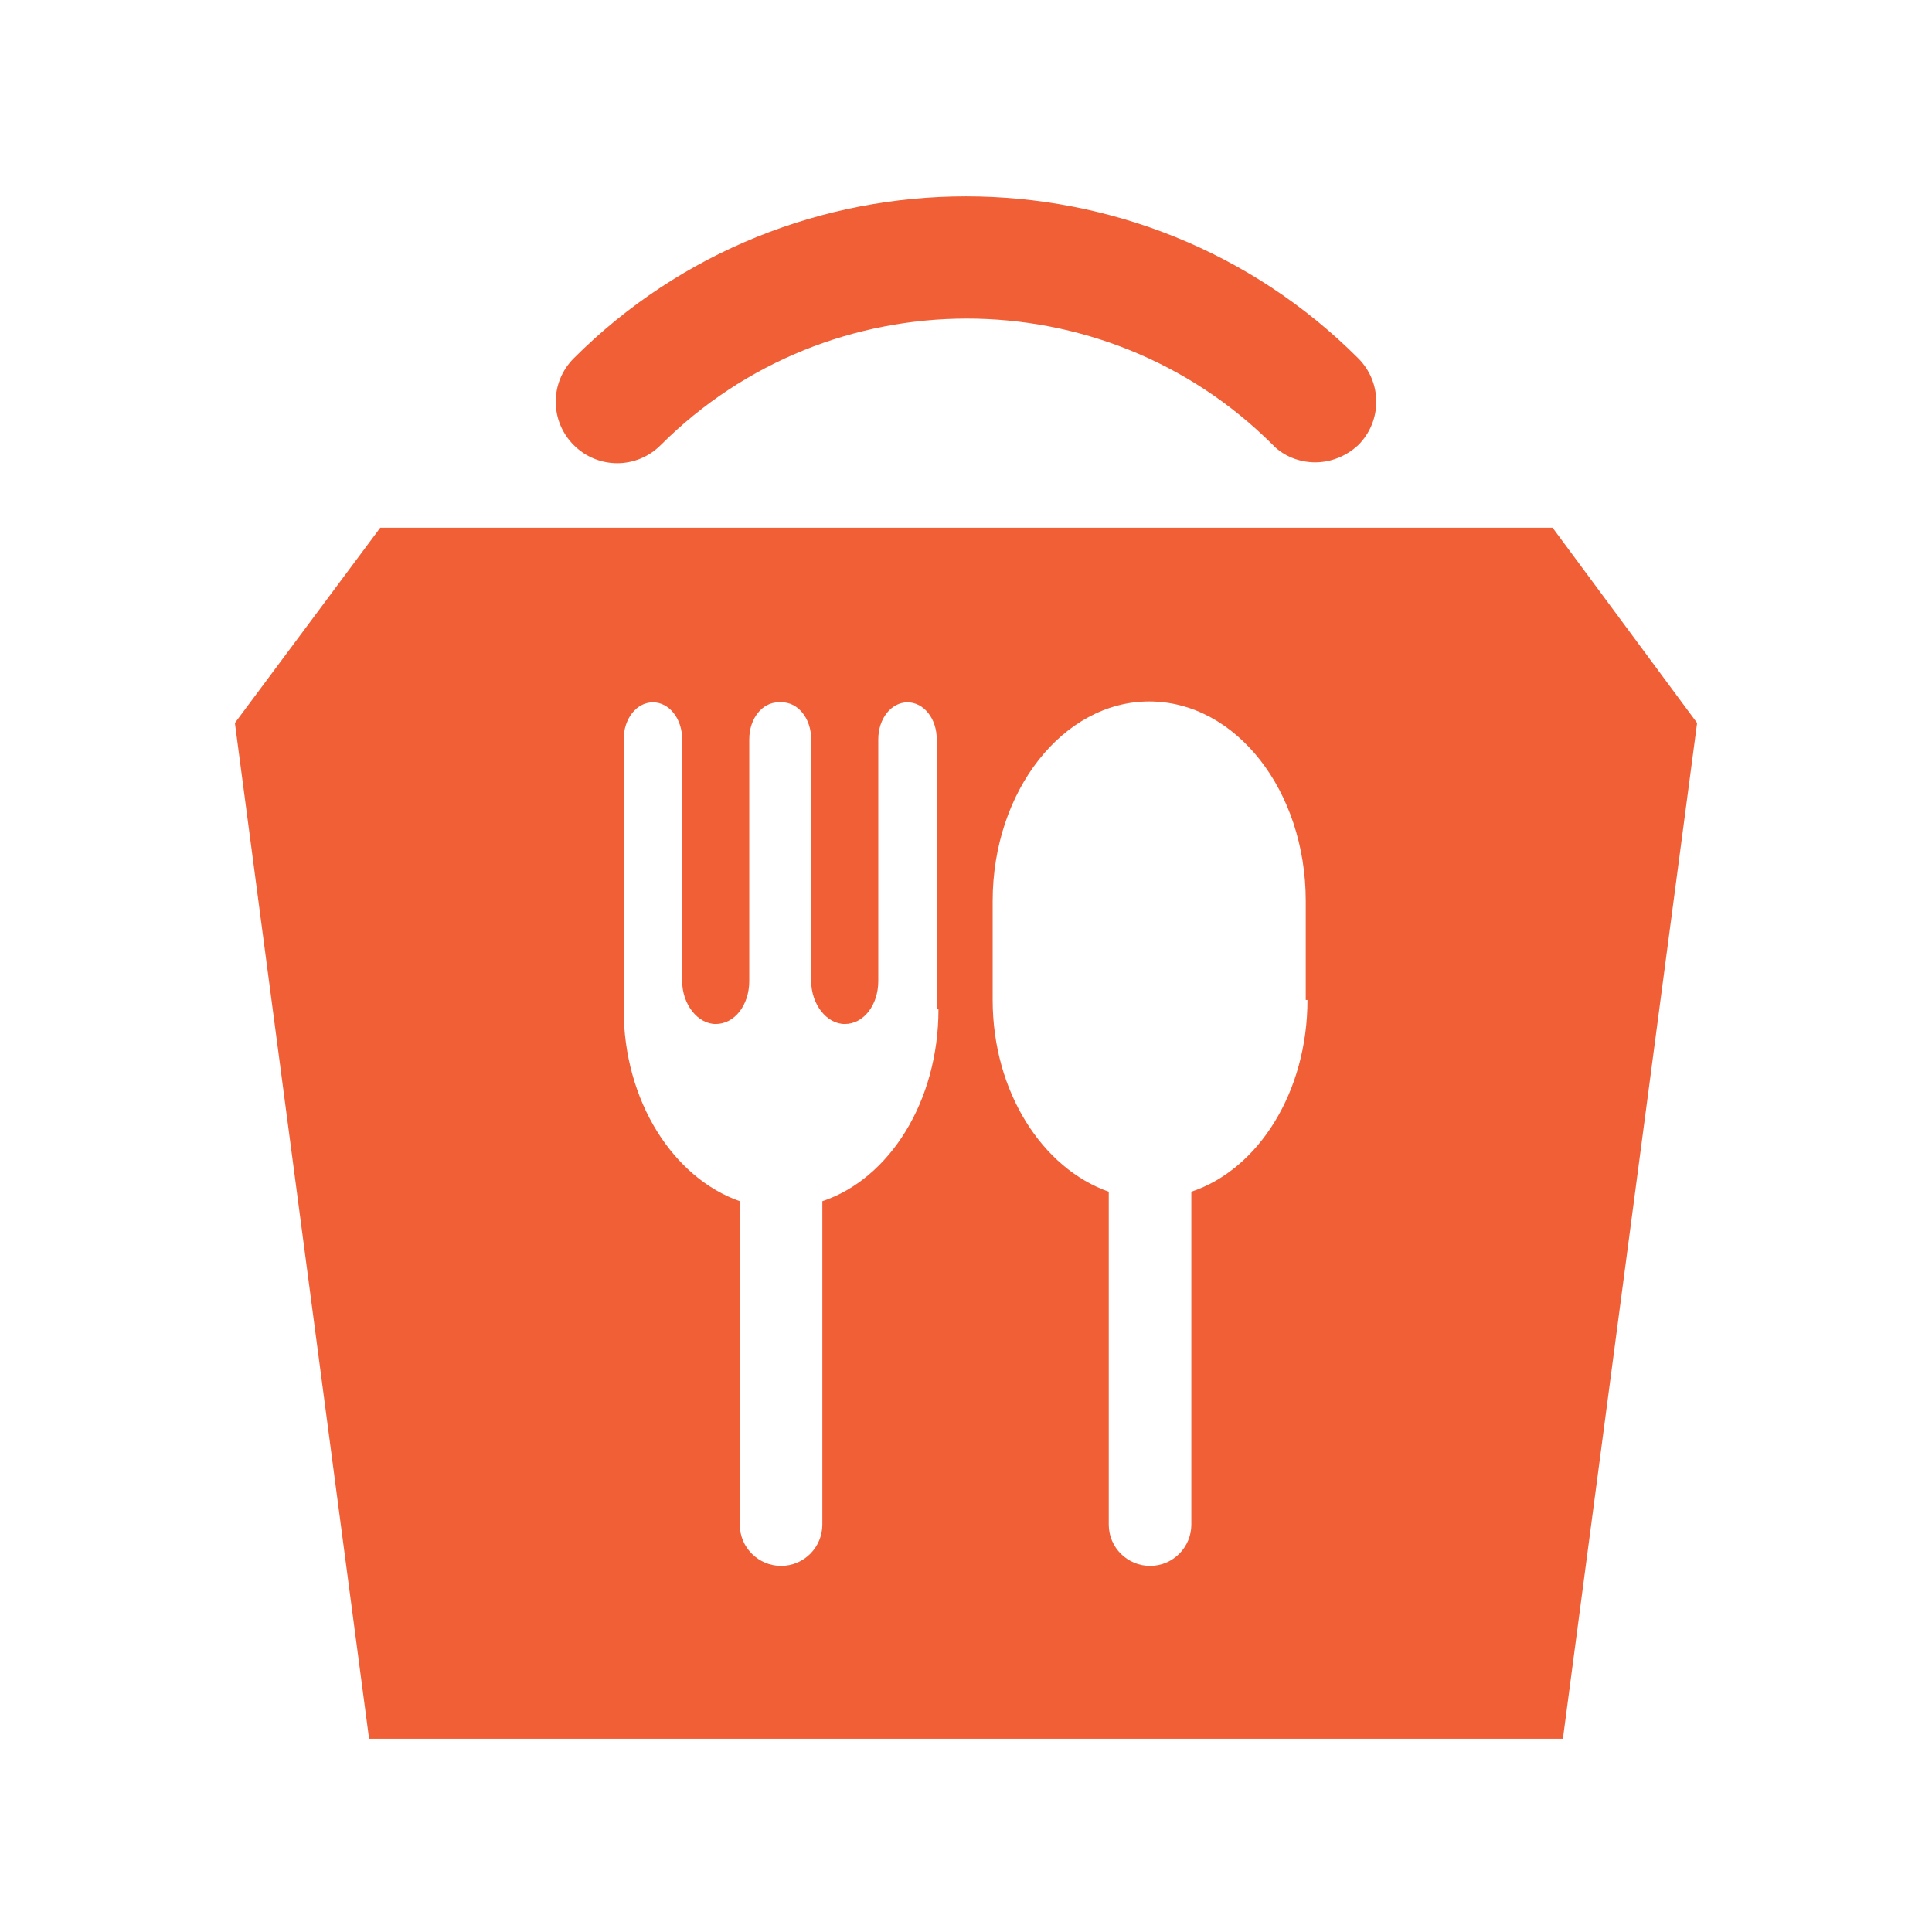
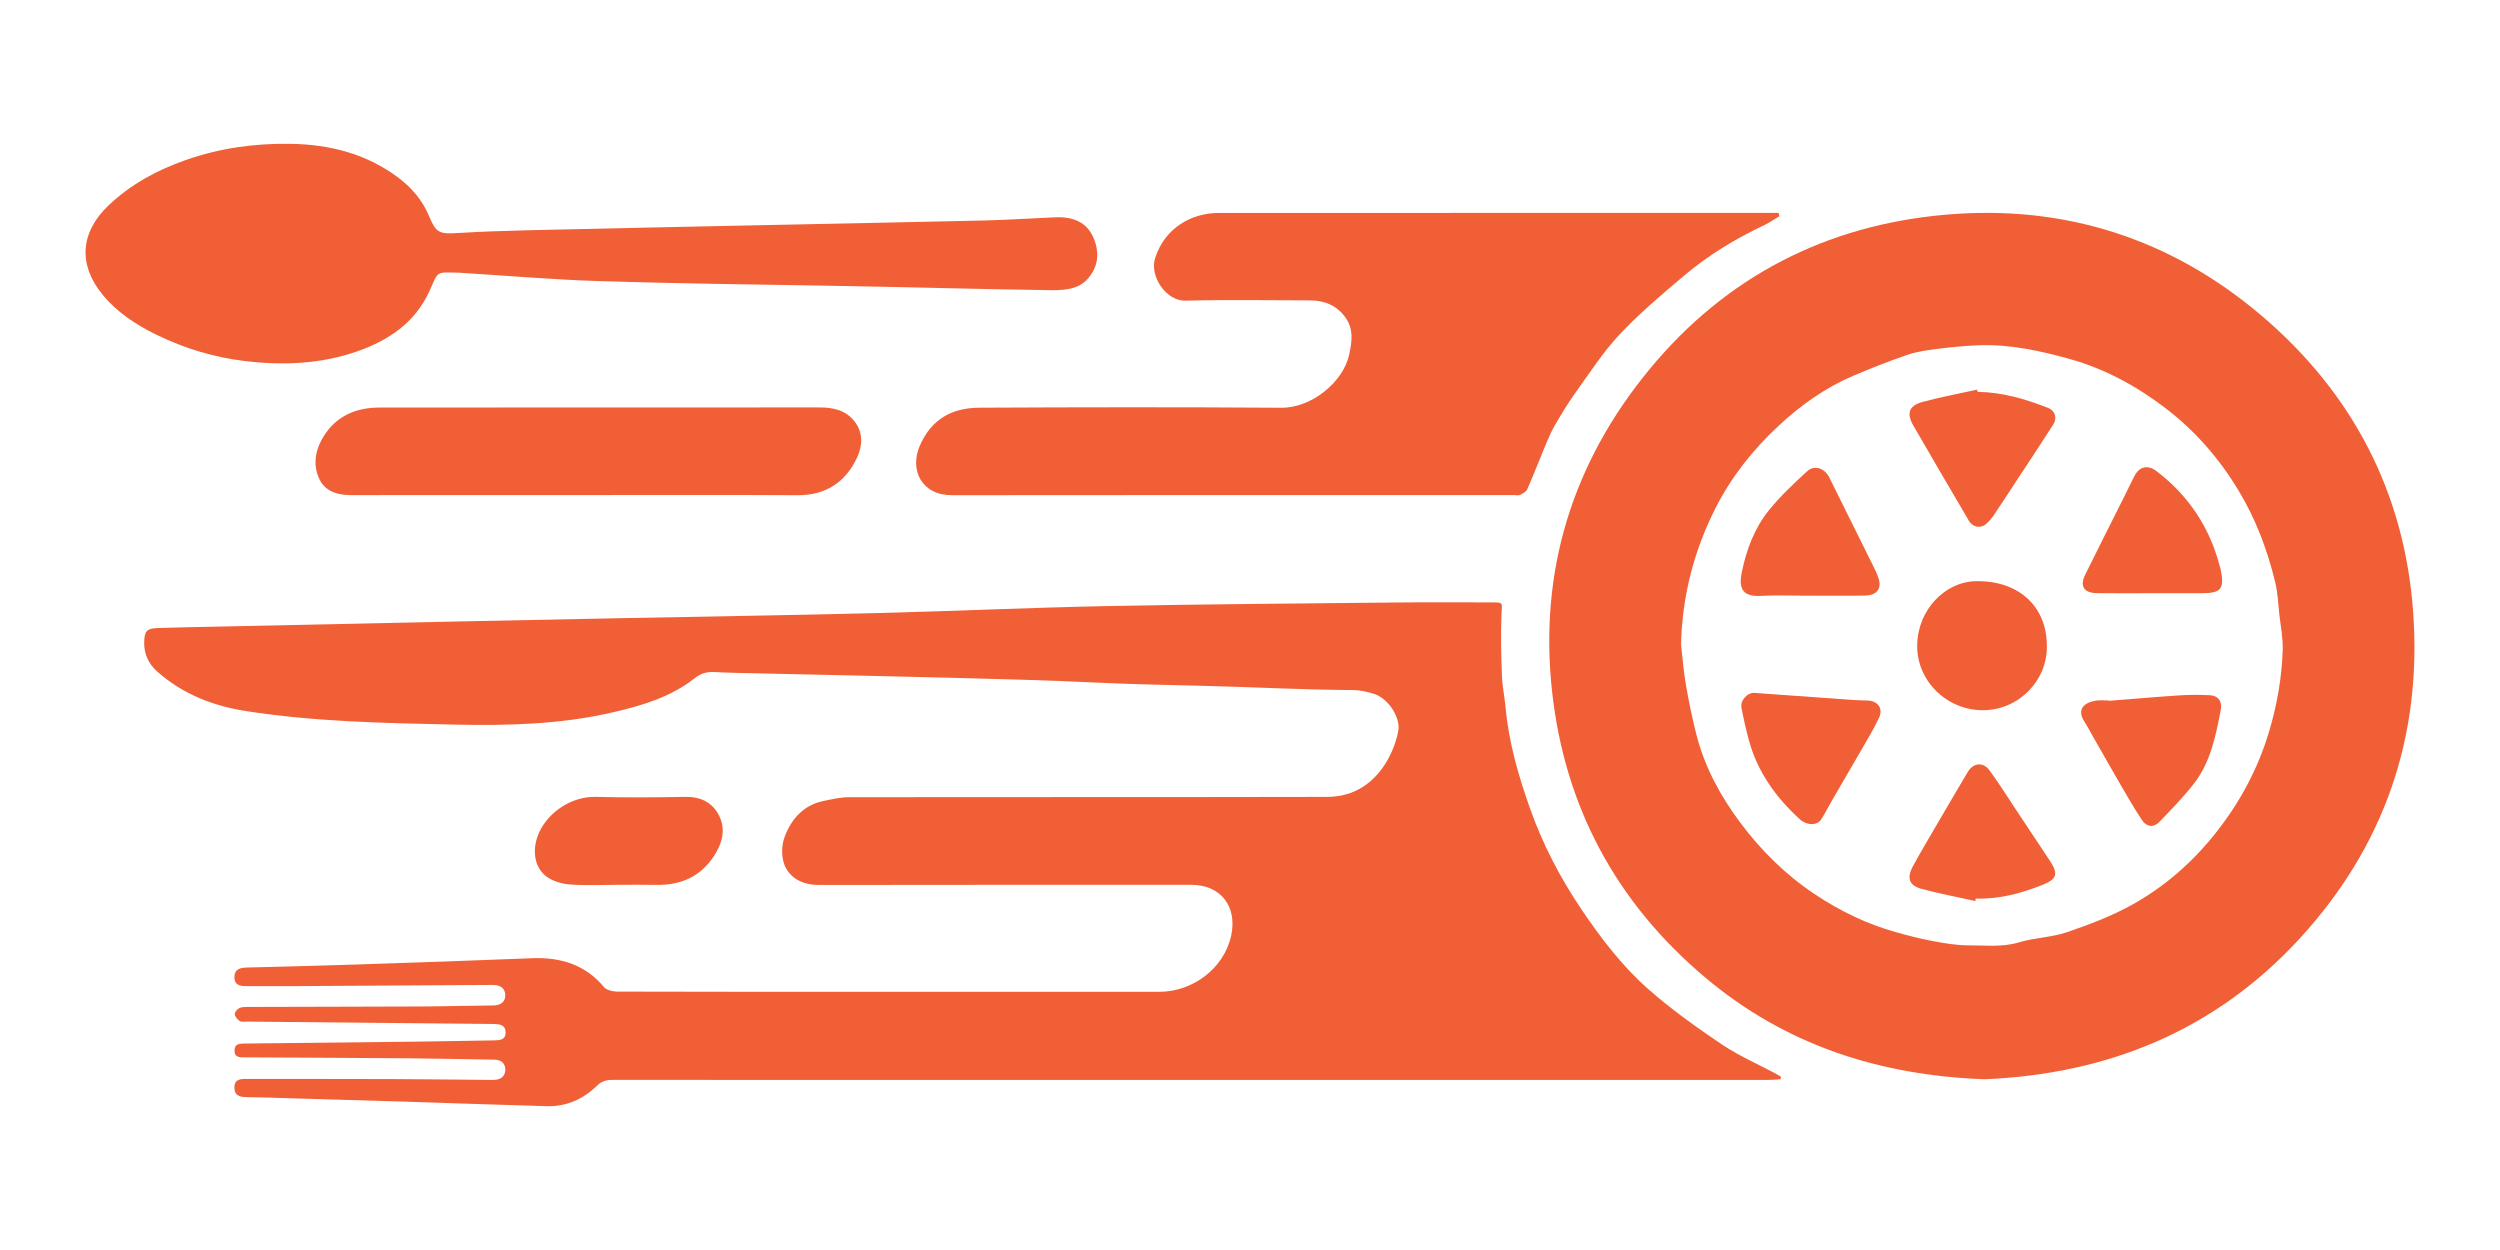
- <svg xmlns="http://www.w3.org/2000/svg" width="500" zoomAndPan="magnify" viewBox="0 0 375 375" height="500" preserveAspectRatio="xMidYMid meet" version="1.0">
-   <defs>
-     <g />
-     <clipPath id="bb80776dad">
-       <path d="M 45.543 102 L 329.793 102 L 329.793 337.387 L 45.543 337.387 Z M 45.543 102 " clip-rule="nonzero" />
-     </clipPath>
-   </defs>
-   <path fill="#f15f37" d="M 255.281 89.742 C 252.273 89.742 249.102 88.574 246.934 86.238 C 214.211 53.68 160.953 53.68 128.234 86.402 C 123.559 91.078 116.047 91.078 111.371 86.402 C 106.695 81.73 106.695 74.215 111.371 69.543 C 153.273 27.637 221.723 27.637 263.629 69.543 C 268.301 74.215 268.301 81.73 263.629 86.402 C 261.289 88.574 258.285 89.742 255.281 89.742 Z M 255.281 89.742 " fill-opacity="1" fill-rule="nonzero" />
-   <g clip-path="url(#bb80776dad)">
-     <path fill="#f15f37" d="M 301.359 102.43 L 73.809 102.43 L 45.594 140.328 L 71.637 337.492 L 303.359 337.492 L 329.406 140.328 Z M 182.156 195.922 C 182.156 213.785 172.641 228.809 159.617 233.152 L 159.617 295.922 C 159.617 300.266 156.113 303.938 151.605 303.938 C 147.266 303.938 143.594 300.43 143.594 295.922 L 143.594 233.152 C 130.738 228.645 121.055 213.785 121.055 195.922 L 121.055 143.5 C 121.055 139.492 123.559 136.32 126.73 136.32 C 129.902 136.32 132.406 139.492 132.406 143.5 L 132.406 190.41 C 132.406 194.918 135.41 198.758 138.918 198.758 C 142.59 198.758 145.43 195.086 145.43 190.41 L 145.43 143.5 C 145.43 139.492 147.934 136.32 151.105 136.32 L 151.773 136.32 C 154.945 136.32 157.449 139.492 157.449 143.5 L 157.449 190.41 C 157.449 194.918 160.453 198.758 163.961 198.758 C 167.633 198.758 170.473 195.086 170.473 190.41 L 170.473 143.5 C 170.473 139.492 172.977 136.32 176.148 136.32 C 179.32 136.32 181.824 139.492 181.824 143.5 L 181.824 195.922 Z M 253.777 194.086 C 253.777 211.949 244.262 226.973 231.238 231.312 L 231.238 295.922 C 231.238 300.266 227.734 303.938 223.227 303.938 C 218.887 303.938 215.211 300.43 215.211 295.922 L 215.211 231.312 C 202.359 226.805 192.676 211.949 192.676 194.086 L 192.676 174.887 C 192.676 153.516 206.363 136.152 223.059 136.152 C 239.922 136.152 253.445 153.516 253.445 174.887 L 253.445 194.086 Z M 253.777 194.086 " fill-opacity="1" fill-rule="nonzero" />
-   </g>
-   <g fill="#f15f37" fill-opacity="1">
-     <g transform="translate(91.63165, 311.509)">
-       <g>
-         <path d="M 2.109 0.078 C 1.805 0.078 1.566 -0.004 1.391 -0.172 C 1.223 -0.336 1.141 -0.562 1.141 -0.844 C 1.141 -1.113 1.223 -1.332 1.391 -1.5 C 1.566 -1.676 1.805 -1.766 2.109 -1.766 C 2.41 -1.766 2.645 -1.68 2.812 -1.516 C 2.988 -1.348 3.078 -1.129 3.078 -0.859 C 3.078 -0.578 2.988 -0.348 2.812 -0.172 C 2.633 -0.004 2.398 0.078 2.109 0.078 Z M 2.109 0.078 " />
+ <svg xmlns="http://www.w3.org/2000/svg" version="1.1" id="Layer_1" x="0px" y="0px" viewBox="0 0 4000 2000" style="enable-background:new 0 0 4000 2000;" xml:space="preserve">
+   <defs id="defs14" />
+   <style type="text/css" id="style1">
+ 	.st0{fill:url(#SVGID_1_);}
+ 	.st1{fill:#F15F37;}
+ </style>
+   <g id="g14" style="fill:#f15f37;fill-opacity:1">
+     <g id="g13" style="fill:#f15f37;fill-opacity:1">
+       <g id="g12" style="fill:#f15f37;fill-opacity:1">
+         <linearGradient id="SVGID_1_" gradientUnits="userSpaceOnUse" x1="136.901" y1="1000" x2="2849.643" y2="1000">
+           <stop offset="0" style="stop-color:#F1B4A4" id="stop1" />
+           <stop offset="1" style="stop-color:#F15F37" id="stop2" />
+         </linearGradient>
+         <path class="st0" d="M2152.49,507.7c-13.74-19.07-33.39-27.07-56.46-27.09c-66.38-0.08-132.79-1.24-199.12,0.49     c-31.2,0.81-57.88-39.28-48.78-67.94c15.5-48.84,58.74-72.43,101.78-72.44c285.92-0.05,571.84-0.12,857.76-0.18     c12.66,0,25.33,0,37.99,0c0.5,1.78,1,3.55,1.51,5.33c-8.35,4.96-16.36,10.65-25.12,14.76c-45.82,21.53-88.79,47.81-127.41,80.36     c-35.6,30.01-71.41,60.29-103.21,94.13c-26.59,28.3-47.96,61.61-70.79,93.31c-11.84,16.43-22.25,33.94-32.51,51.43     c-5.8,9.89-10.37,20.57-14.81,31.18c-9.99,23.83-19.25,47.96-29.61,71.62c-1.76,4.03-7.19,6.94-11.54,9.15     c-2.59,1.32-6.38,0.3-9.63,0.3c-299.86,0-599.73-0.19-899.59,0.21c-48.34,0.06-68.19-40.36-51.16-79.4     c18.71-42.87,52.01-60.4,95.25-60.61c161.07-0.81,322.15-1.03,483.21,0.08c48.6,0.34,98.73-41.39,108.21-84.13     C2163.37,546.13,2166.07,526.55,2152.49,507.7z M164.6,472.09c-40.02-48.31-36.39-100.29,9.08-143.46     c35.56-33.76,77.17-56.29,123.44-72.55c54.7-19.23,110.57-26.86,168.02-25.95c62.65,0.99,121.23,15.93,172.06,54.04     c21.27,15.95,38.53,35.94,49.04,61.03c11.58,27.62,16.21,29.47,46.4,27.63c37.48-2.28,75.03-3.55,112.57-4.43     c118.72-2.8,237.44-5.27,356.17-7.77c124.3-2.62,248.6-4.92,372.89-7.84c38-0.89,75.95-3.56,113.93-5.11     c26.4-1.07,49.53,5.99,61.05,32.06c10.03,22.69,8.83,45.54-7.93,65.31c-14.48,17.08-34.07,18.8-55.63,19.31     c-121.97-1.7-243.73-5.28-365.69-7.3c-120.59-2-241.21-3.48-361.75-7.31c-73.62-2.34-147.12-8.68-220.67-13.22     c-0.46-0.03-0.92-0.11-1.39-0.12c-40.69-0.96-34.03-3.51-49.28,29.8c-22.93,50.09-65.17,78.48-115.33,95.97     c-58.46,20.38-118.7,22.8-179.82,15.47c-49.81-5.97-96.96-20.3-141.83-42.27C217.65,519.56,187.77,500.05,164.6,472.09z      M1371.45,731.83c-18.47,39.63-50.03,60.79-95.66,60.51c-117.37-0.71-234.75-0.24-352.13-0.24     c-120.62-0.01-241.25-0.08-361.87,0.07c-20.65,0.03-40.15-5.29-49.81-23.69c-10.71-20.41-8.89-43.46,2.18-64.03     c19.71-36.65,52.44-52.31,92.76-52.36c234.75-0.26,469.5-0.11,704.26-0.21c21.72-0.01,41.66,4.15,55.92,22.16     C1381.42,692.15,1379.98,713.54,1371.45,731.83z M2848.9,1726.83c-6.71,0.38-13.42,1.08-20.13,1.08     c-425.62,0.04-851.23,0.01-1276.85,0c-190.76,0-381.52,0.05-572.28-0.1c-9.71-0.01-16.99,2.08-24.52,9.41     c-22.09,21.49-49.06,33.54-80.31,32.68c-75.57-2.08-151.13-4.9-226.69-7.27c-59.8-1.88-119.62-3.53-179.43-5.27     c-24.56-0.71-49.12-1.68-73.69-1.96c-11-0.12-19.88-2.01-19.96-15.32c-0.07-13.41,9.63-13.82,19.45-13.81     c77.03,0.08,154.06-0.01,231.09,0.25c51.97,0.18,103.94,0.87,155.9,1.31c3.71,0.03,7.44,0.17,11.13-0.14     c10.67-0.91,16.49-7.87,15.86-17.55c-0.58-8.97-6.92-14.54-17.05-14.68c-46.37-0.63-92.73-1.83-139.1-2.21     c-86.72-0.7-173.45-0.97-260.18-1.47c-7.92-0.05-17.16,0.68-16.95-11.06c0.2-11.23,8.74-10.98,17.05-11.07     c94.16-0.96,188.33-2,282.49-3.14c38.5-0.47,76.99-1.25,115.48-1.87c9.25-0.15,19-0.63,18.75-13.05     c-0.24-11.82-9.29-13.08-18.91-13.16c-131.32-1.21-262.65-2.54-393.97-3.87c-4.17-0.04-9.15,1.02-12.29-0.86     c-3.73-2.23-7.66-6.89-8.15-10.9c-0.37-3.07,3.78-8.23,7.16-9.82c4.34-2.04,9.92-1.86,14.97-1.88     c93.29-0.31,186.59-0.36,279.88-0.79c37.09-0.17,74.17-1.34,111.25-1.58c11.82-0.08,19.79-5.25,19.55-16.61     c-0.23-11.14-8.28-16.31-20.01-16.22c-104.82,0.78-209.64,1.34-314.46,1.89c-25.99,0.14-51.98-0.04-77.97,0.03     c-10.27,0.02-20.73-0.3-20.92-14.11c-0.18-13.01,8.93-15.4,19.89-15.67c57.51-1.41,115.01-2.84,172.5-4.74     c94.56-3.13,189.12-6.29,283.66-10.13c45.73-1.86,84.98,10.01,115.42,46.27c4.09,4.87,13.75,7.08,20.84,7.11     c129.04,0.41,258.08,0.3,387.12,0.3c160.14,0,320.28-0.04,480.42,0.03c53.09,0.02,103.75-37.24,115.02-90.32     c9.82-46.21-16.76-80.83-63.73-80.83c-198.67-0.01-397.34-0.15-596.01,0.21c-24.2,0.04-44.4-9.3-54.02-29.57     c-6.22-13.1-6.11-32.96-0.97-46.89c10.52-28.47,29.93-51.25,62.22-57.88c13.34-2.74,26.94-6.06,40.42-6.08     c255.3-0.35,510.6,0.03,765.9-0.52c42.48-0.09,74.69-21.74,95.76-57.99c8.33-14.34,14.49-30.81,17.62-47.08     c4.2-21.86-15.81-51.97-37.63-59.34c-11.17-3.77-23.31-6.44-35.03-6.5c-83.08-0.44-157.91-4.84-240.95-6.8     c-55.08-1.3-118.27-2.67-173.35-5.32c-74.59-3.59-149.26-5.48-223.92-7.42c-104.34-2.71-208.69-4.77-313.04-7.16     c-23.18-0.53-46.38-0.85-69.53-2.06c-12.07-0.64-21.85,1.6-31.87,9.54c-38.81,30.75-85.24,44.27-132.46,55.13     c-83.39,19.18-168.17,21.21-253.21,19.35c-111.28-2.43-222.63-4.48-332.88-21.69c-52.48-8.19-101.08-27.17-141.53-63     c-13.67-12.11-21.38-27.64-21.03-46.68c0.32-18.04,3.72-22.53,21.7-23.13c32.44-1.08,64.89-1.62,97.34-2.31     c130.33-2.81,260.67-5.62,391-8.36c83.49-1.76,166.99-3.43,250.48-5.07c136.35-2.68,272.72-4.71,409.05-8.12     c123.78-3.09,247.5-8.82,371.29-11.27c155.88-3.08,311.81-4.15,467.72-5.79c49.2-0.52,98.41-0.1,147.61-0.08     c18.64,0.01,16.38-0.04,15.56,18.36c-1.48,32.83-0.57,65.82,0.62,98.7c0.63,17.47,4.36,34.8,5.97,52.26     c5.08,55.08,20.46,107.91,38.67,159.51c20.29,57.5,48.3,111.54,82.69,162.45c31.2,46.18,64.86,90.38,106.38,127.06     c36.58,32.33,76.76,60.93,117.3,88.31c27.05,18.27,57.51,31.5,86.43,47.02c3.08,1.65,6.05,3.52,9.08,5.28     C2849.39,1724.16,2849.15,1725.5,2848.9,1726.83z M859.51,1339.83c12.01-36.33,51.96-65.85,93.66-64.83     c47.77,1.17,95.61,0.86,143.39,0.01c24.3-0.43,43.05,8.62,53.76,29.59c11.63,22.78,5.15,45.26-8.31,65.58     c-21.81,32.93-53.44,46.44-92.22,45.62c-20.41-0.43-40.84-0.08-61.26-0.08c-25.52,0-51.15,1.31-76.53-0.56     c-12.73-0.94-27-4.97-37.12-12.34C855.73,1388.91,851.77,1363.27,859.51,1339.83z" id="path2" style="fill:#f15f37;fill-opacity:1" />
+         <g id="g11" style="fill:#f15f37;fill-opacity:1">
+           <g id="g10" style="fill:#f15f37;fill-opacity:1">
+             <path class="st1" d="M3175.44,1726.8c-169.16-6.16-319.46-55.01-447.94-163.49c-141.79-119.71-223.72-272.54-244.08-456.01       c-21.48-193.56,32.5-367.35,156.43-517.19c122.19-147.75,281.92-229.61,472.1-246.52c190.67-16.96,361.97,38.15,507.47,162.25       c144.98,123.66,227.97,282.78,241.64,473.64c14.28,199.27-46.07,374.99-182,522.66       C3542.89,1650.06,3370.83,1718.63,3175.44,1726.8z M2689.69,1031.76c2.52,21.45,4.1,43.07,7.81,64.31       c4.74,27.14,10.25,54.22,17.15,80.89c13.26,51.27,38.41,97.27,69.73,139.22c33.32,44.63,72.87,83.73,119.62,114.82       c39.87,26.51,82.54,47.21,128.68,60.25c19.9,5.63,40.01,10.81,60.33,14.58c18.92,3.51,38.26,6.82,57.39,6.72       c26.57-0.13,53.2,3.31,79.88-4.79c24.92-7.56,52.18-7.8,76.72-16.19c36.08-12.33,72.36-25.99,105.48-44.58       c51.05-28.65,94.89-66.78,131.81-113.2c39.16-49.23,68.26-103.05,86.21-163.13c12.83-42.94,20.55-86.85,21.83-131.57       c0.52-18.19-3.19-36.53-5.25-54.76c-2.02-17.87-2.68-36.12-6.9-53.49c-12.47-51.33-30.87-100.1-58.46-145.91       c-31.08-51.59-69.7-95.84-117.11-131.98c-46.17-35.2-96.85-62.87-153.34-78.64c-47.63-13.29-95.74-23.67-145.53-21.84       c-22.48,0.83-44.97,3.07-67.31,5.9c-15.98,2.03-32.27,4.44-47.41,9.63c-29.2,10.01-57.99,21.37-86.38,33.51       c-44.57,19.05-83.36,46.78-118.89,79.78c-41.53,38.57-76.1,82.4-101.48,132.8C2709.93,882.25,2691.33,954.68,2689.69,1031.76z" id="path3" style="fill:#f15f37;fill-opacity:1" />
+             <path class="st1" d="M3274.94,1032.12c1.88,55.11-43.78,103.79-101.71,104.23c-57.81,0.44-106.46-46.41-105.74-103.89       c0.72-57.56,45.45-101.04,91.99-102.5C3228.84,927.79,3274.46,969.48,3274.94,1032.12z" id="path4" style="fill:#f15f37;fill-opacity:1" />
+             <path class="st1" d="M2894.37,953.15c-25.97,0-51.99-1.09-77.88,0.28c-32.29,1.7-33.85-17.01-29.66-37.63       c7.35-36.17,20.23-70.75,43.52-99.51c18.22-22.49,39.62-42.61,61.03-62.24c11.75-10.78,28.09-5.02,35.57,10.03       c24.44,49.24,48.86,98.48,73.26,147.74c1.44,2.9,2.64,5.93,3.88,8.93c8.13,19.62,0.72,31.8-20.68,32.2       c-29.67,0.55-59.35,0.14-89.02,0.14C2894.37,953.11,2894.37,953.13,2894.37,953.15z" id="path5" style="fill:#f15f37;fill-opacity:1" />
+             <path class="st1" d="M3374.34,1121.3c37.7-2.96,75.39-6.28,113.12-8.73c16.15-1.05,32.46-0.98,48.63-0.17       c12.8,0.64,19.83,9.56,17.15,23.39c-8.01,41.33-16.11,83.18-42.55,117.48c-16.78,21.77-36.29,41.5-55.32,61.43       c-9.38,9.82-20.55,8.88-28.25-2.63c-12.02-17.99-22.78-36.83-33.68-55.55c-15.1-25.94-29.84-52.09-44.73-78.15       c-4.59-8.03-8.81-16.29-13.82-24.04c-11.75-18.17-2.08-29.96,18.59-33.33c6.77-1.11,13.88-0.17,20.83-0.17       C3374.32,1120.98,3374.33,1121.14,3374.34,1121.3z" id="path6" style="fill:#f15f37;fill-opacity:1" />
+             <path class="st1" d="M2808.48,1108.73c52.82,3.8,105.64,7.63,158.47,11.36c6.92,0.49,13.88,0.46,20.82,0.7       c17.02,0.6,25.81,12.7,18.45,28.21c-8.88,18.72-19.81,36.49-30.15,54.5c-15.14,26.37-30.57,52.58-45.81,78.9       c-5.53,9.55-10.36,19.53-16.41,28.74c-6.75,10.27-23.18,9.67-33.98-0.18c-38.33-34.93-67.76-75.64-81.55-126.3       c-4.71-17.29-8.68-34.81-12.01-52.42C2784.07,1120.38,2796.8,1106.83,2808.48,1108.73z" id="path7" style="fill:#f15f37;fill-opacity:1" />
+             <path class="st1" d="M3160.39,1441.62c-28.65-6.37-57.56-11.76-85.86-19.44c-20.03-5.44-24.17-17.28-13.89-36.15       c13.94-25.59,28.95-50.6,43.63-75.79c14.64-25.11,29.33-50.2,44.21-75.17c8.75-14.68,24.39-16.49,34.59-2.67       c14.81,20.05,27.99,41.3,41.81,62.07c18.46,27.74,36.95,55.45,55.26,83.28c13.59,20.64,10.7,29.05-12.46,38.21       c-34.2,13.52-69.23,22.9-106.4,21.8C3160.99,1439.05,3160.69,1440.34,3160.39,1441.62z" id="path8" style="fill:#f15f37;fill-opacity:1" />
+             <path class="st1" d="M3164.23,626.95c39.4,0.57,76.53,11.51,112.81,25.73c11.17,4.38,14.81,16.1,8.13,26.63       c-17.61,27.77-35.92,55.09-53.96,82.58c-13.4,20.43-26.65,40.97-40.32,61.22c-3.83,5.68-8.34,11.21-13.55,15.6       c-8.74,7.37-21.09,4.75-27.13-5.53c-29.76-50.67-59.5-101.34-88.86-152.24c-11.29-19.58-7.16-31.86,14.57-37.8       c28.77-7.86,58.21-13.24,87.36-19.69C3163.61,624.61,3163.92,625.78,3164.23,626.95z" id="path9" style="fill:#f15f37;fill-opacity:1" />
+             <path class="st1" d="M3444.26,949.13c-29.67,0.02-59.35,0.3-89.02-0.08c-20.93-0.27-28.01-11.06-18.98-29.42       c21.18-43.1,42.94-85.91,64.43-128.85c4.96-9.91,9.61-19.99,14.77-29.8c7.73-14.69,21.48-17.38,34.4-7.57       c51.91,39.44,85.96,90.66,102.09,153.82c0.34,1.34,0.97,2.62,1.24,3.98c6.17,31.28,0.54,38.07-31.03,37.93       C3496.19,949.01,3470.23,949.11,3444.26,949.13z" id="path10" style="fill:#f15f37;fill-opacity:1" />
+           </g>
+         </g>
      </g>
    </g>
  </g>
</svg>
